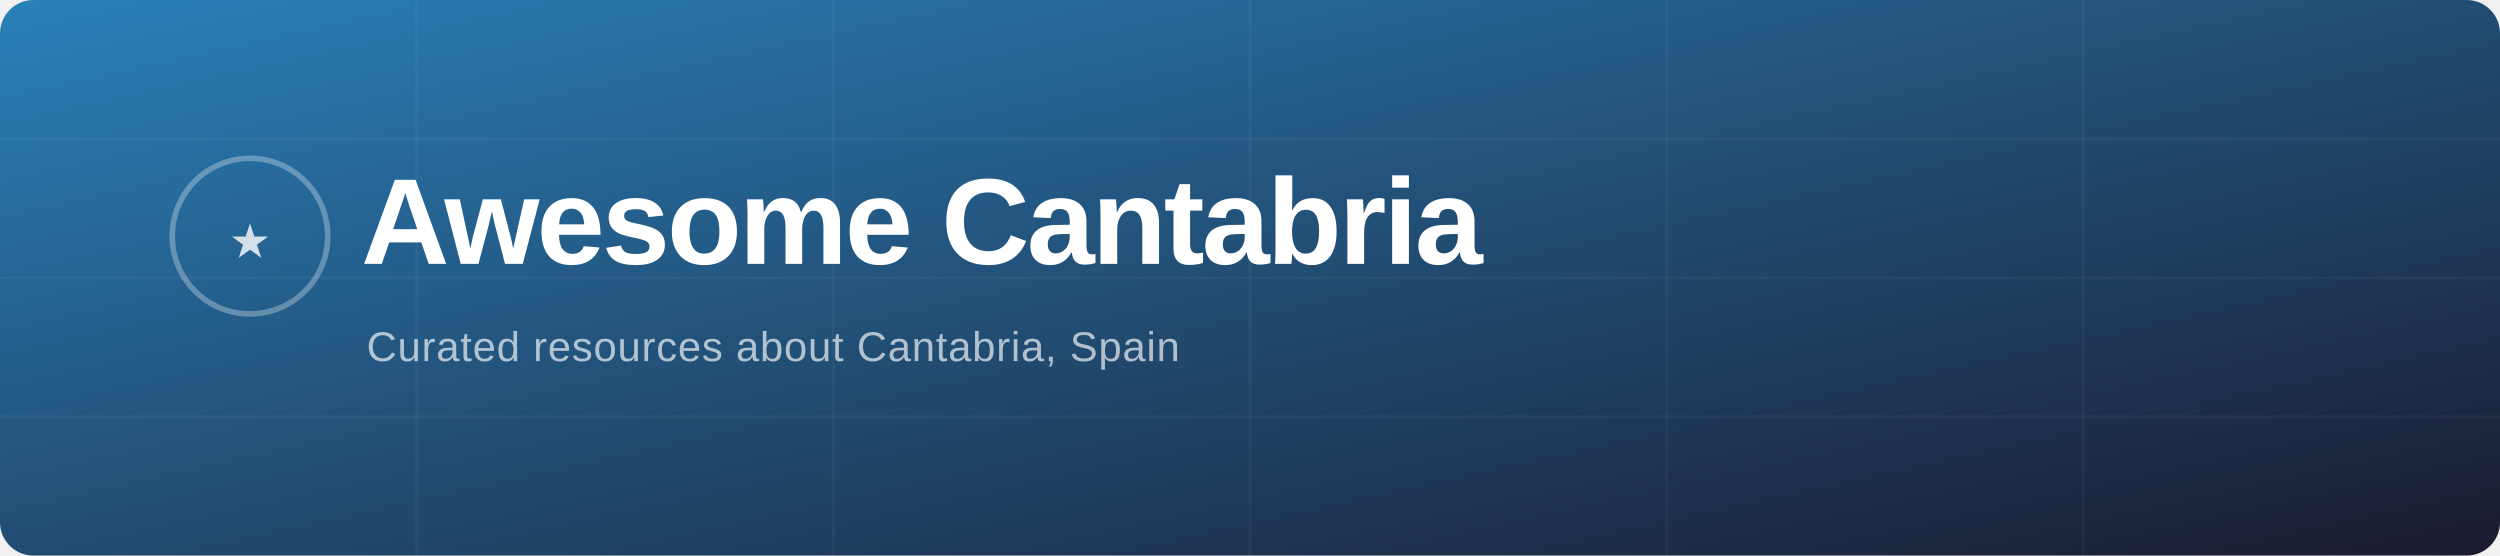
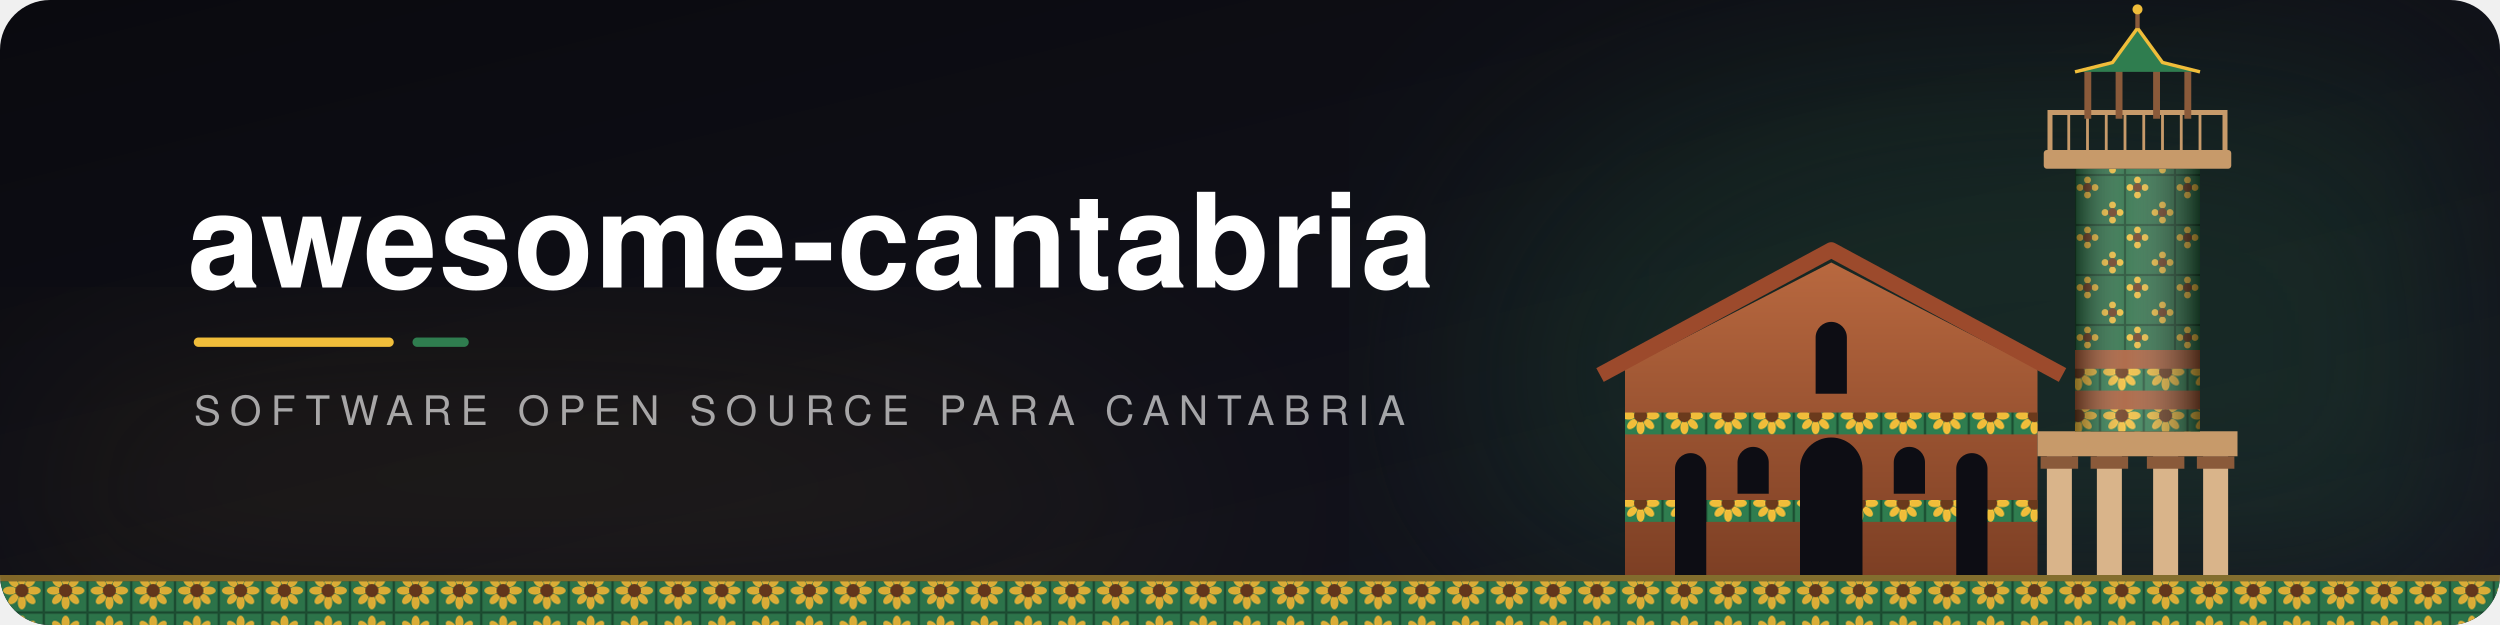
- <svg xmlns="http://www.w3.org/2000/svg" viewBox="0 0 900 200" width="900" height="200">
+ <svg xmlns="http://www.w3.org/2000/svg" viewBox="0 0 800 200" width="800" height="200">
  <defs>
-     <linearGradient id="bg" x1="0%" y1="0%" x2="100%" y2="100%">
-       <stop offset="0%" stop-color="#2980b9" />
-       <stop offset="100%" stop-color="#1a1a2e" />
+     <clipPath id="a-clip">
+       <rect width="800" height="200" rx="16" />
+     </clipPath>
+     <linearGradient id="a-bg" x1="0%" y1="0%" x2="100%" y2="100%">
+       <stop offset="0%" stop-color="#0a0a0f" />
+       <stop offset="100%" stop-color="#14141f" />
    </linearGradient>
+     <linearGradient id="a-shaft" x1="0" y1="0" x2="1" y2="0">
+       <stop offset="0%" stop-color="#000" stop-opacity="0.45" />
+       <stop offset="40%" stop-color="#fff" stop-opacity="0.12" />
+       <stop offset="100%" stop-color="#000" stop-opacity="0.55" />
+     </linearGradient>
+     <linearGradient id="a-brick" x1="0" y1="0" x2="0" y2="1">
+       <stop offset="0%" stop-color="#b8683f" />
+       <stop offset="100%" stop-color="#7d3f24" />
+     </linearGradient>
+     <pattern id="a-sun" width="14" height="14" patternUnits="userSpaceOnUse">
+       <rect width="14" height="14" fill="#2f7d4f" />
+       <rect width="14" height="14" fill="none" stroke="#1d5234" stroke-width="0.8" />
+       <g fill="#f0bd3a">
+         <ellipse cx="7" cy="3.2" rx="1.3" ry="2.2" />
+         <ellipse cx="7" cy="10.8" rx="1.3" ry="2.2" />
+         <ellipse cx="3.2" cy="7" rx="2.2" ry="1.3" />
+         <ellipse cx="10.8" cy="7" rx="2.2" ry="1.3" />
+         <ellipse cx="4.3" cy="4.3" rx="1.2" ry="2" transform="rotate(-45 4.3 4.3)" />
+         <ellipse cx="9.7" cy="9.7" rx="1.2" ry="2" transform="rotate(-45 9.7 9.7)" />
+         <ellipse cx="9.7" cy="4.3" rx="1.2" ry="2" transform="rotate(45 9.7 4.3)" />
+         <ellipse cx="4.3" cy="9.7" rx="1.2" ry="2" transform="rotate(45 4.3 9.7)" />
+       </g>
+       <circle cx="7" cy="7" r="2.1" fill="#6b3a1c" />
+     </pattern>
+     <pattern id="a-check" width="16" height="16" patternUnits="userSpaceOnUse">
+       <rect width="16" height="16" fill="#2a6e45" />
+       <path d="M0 8 H16 M8 0 V16" stroke="#1b4a2e" stroke-width="0.7" />
+       <g fill="#f0bd3a">
+         <circle cx="4" cy="1.6" r="1.1" />
+         <circle cx="4" cy="6.4" r="1.1" />
+         <circle cx="1.6" cy="4" r="1.1" />
+         <circle cx="6.4" cy="4" r="1.1" />
+         <circle cx="12" cy="9.6" r="1.1" />
+         <circle cx="12" cy="14.4" r="1.1" />
+         <circle cx="9.6" cy="12" r="1.1" />
+         <circle cx="14.4" cy="12" r="1.1" />
+       </g>
+       <circle cx="4" cy="4" r="1.4" fill="#6b3a1c" />
+       <circle cx="12" cy="12" r="1.4" fill="#6b3a1c" />
+     </pattern>
+     <filter id="a-blur">
+       <feGaussianBlur stdDeviation="40" />
+     </filter>
  </defs>
-   <rect width="900" height="200" rx="12" fill="url(#bg)" />
-   <g stroke="#ffffff" stroke-opacity="0.04" stroke-width="1">
-     <line x1="0" y1="50" x2="900" y2="50" />
-     <line x1="0" y1="100" x2="900" y2="100" />
-     <line x1="0" y1="150" x2="900" y2="150" />
-     <line x1="150" y1="0" x2="150" y2="200" />
-     <line x1="300" y1="0" x2="300" y2="200" />
-     <line x1="450" y1="0" x2="450" y2="200" />
-     <line x1="600" y1="0" x2="600" y2="200" />
-     <line x1="750" y1="0" x2="750" y2="200" />
+   <g clip-path="url(#a-clip)">
+     <rect width="800" height="200" fill="url(#a-bg)" />
+     <ellipse cx="660" cy="120" rx="190" ry="110" fill="#2f7d4f" opacity="0.22" filter="url(#a-blur)" />
+     <ellipse cx="160" cy="200" rx="220" ry="90" fill="#f0bd3a" opacity="0.08" filter="url(#a-blur)" />
+     <rect x="0" y="186" width="800" height="14" fill="url(#a-sun)" opacity="0.9" />
+     <rect x="0" y="184" width="800" height="2" fill="#f0bd3a" opacity="0.5" />
+     <g>
+       <path d="M520 184 V118 L586 84 L652 118 V184 Z" fill="url(#a-brick)" />
+       <path d="M512 120 L586 80 L660 120" fill="none" stroke="#9c4a2c" stroke-width="5" stroke-linejoin="round" />
+       <rect x="520" y="132" width="132" height="7" fill="url(#a-sun)" />
+       <rect x="520" y="160" width="132" height="7" fill="url(#a-sun)" />
+       <g fill="#0d0d14">
+         <path d="M536 184 V150 a5 5 0 0 1 10 0 V184 Z" />
+         <path d="M556 158 V148 a5 5 0 0 1 10 0 V158 Z" />
+         <path d="M606 158 V148 a5 5 0 0 1 10 0 V158 Z" />
+         <path d="M626 184 V150 a5 5 0 0 1 10 0 V184 Z" />
+         <path d="M576 184 V150 a10 10 0 0 1 20 0 V184 Z" />
+         <path d="M581 126 V108 a5 5 0 0 1 10 0 V126 Z" />
+       </g>
+     </g>
+     <g>
+       <rect x="652" y="138" width="64" height="8" fill="#c79a6a" />
+       <g fill="#d9b48a">
+         <rect x="655" y="146" width="8" height="38" />
+         <rect x="671" y="146" width="8" height="38" />
+         <rect x="689" y="146" width="8" height="38" />
+         <rect x="705" y="146" width="8" height="38" />
+       </g>
+       <g fill="#8a5a3a">
+         <rect x="653" y="146" width="12" height="4" />
+         <rect x="669" y="146" width="12" height="4" />
+         <rect x="687" y="146" width="12" height="4" />
+         <rect x="703" y="146" width="12" height="4" />
+       </g>
+       <rect x="664" y="54" width="40" height="84" fill="url(#a-check)" />
+       <rect x="664" y="112" width="40" height="26" fill="#a55a35" />
+       <rect x="664" y="118" width="40" height="7" fill="url(#a-sun)" />
+       <rect x="664" y="131" width="40" height="7" fill="url(#a-sun)" />
+       <rect x="664" y="54" width="40" height="84" fill="url(#a-shaft)" />
+       <rect x="654" y="48" width="60" height="6" rx="1" fill="#c79a6a" />
+       <path d="M656 48 V36 H712 V48" fill="none" stroke="#c79a6a" stroke-width="1.6" />
+       <path d="M662 36 V48 M668 36 V48 M674 36 V48 M680 36 V48 M686 36 V48 M692 36 V48 M698 36 V48 M704 36 V48" stroke="#c79a6a" stroke-width="0.9" />
+       <rect x="667" y="22" width="2.2" height="16" fill="#8a5a3a" />
+       <rect x="677" y="22" width="2.2" height="16" fill="#8a5a3a" />
+       <rect x="689" y="22" width="2.2" height="16" fill="#8a5a3a" />
+       <rect x="699" y="22" width="2.2" height="16" fill="#8a5a3a" />
+       <path d="M664 23 L676 20 L684 9 L692 20 L704 23 Z" fill="#2f7d4f" />
+       <path d="M664 23 L676 20 L684 9 L692 20 L704 23" fill="none" stroke="#f0bd3a" stroke-width="1.1" stroke-linejoin="round" />
+       <path d="M684 9 V4" stroke="#8a5a3a" stroke-width="1.4" />
+       <circle cx="684" cy="3" r="1.6" fill="#f0bd3a" />
+     </g>
+     <text x="60" y="92" font-family="system-ui, -apple-system, 'Segoe UI', Helvetica, Arial, sans-serif" font-size="42" fill="#ffffff" font-weight="700" letter-spacing="0.5">awesome-cantabria</text>
+     <rect x="62" y="108" width="64" height="3" rx="1.5" fill="#f0bd3a" />
+     <rect x="132" y="108" width="18" height="3" rx="1.5" fill="#2f7d4f" />
+     <text x="62" y="136" font-family="system-ui, -apple-system, 'Segoe UI', Helvetica, Arial, sans-serif" font-size="13" fill="#ffffff" fill-opacity="0.62" font-weight="400" letter-spacing="3">SOFTWARE OPEN SOURCE PARA CANTABRIA</text>
  </g>
-   <g transform="translate(60, 55)">
-     <circle cx="30" cy="30" r="28" fill="none" stroke="#ffffff" stroke-width="2" opacity="0.3" />
-     <text x="30" y="38" text-anchor="middle" font-family="monospace" font-size="24" fill="#ffffff" opacity="0.8">★</text>
-   </g>
-   <text x="130" y="95" font-family="'Segoe UI', 'Helvetica Neue', Arial, sans-serif" font-size="44" font-weight="700" fill="#ffffff" letter-spacing="-1">Awesome Cantabria</text>
-   <text x="132" y="130" font-family="'Segoe UI', 'Helvetica Neue', Arial, sans-serif" font-size="15" fill="#ffffff" opacity="0.65" letter-spacing="0.3">Curated resources about Cantabria, Spain</text>
</svg>
